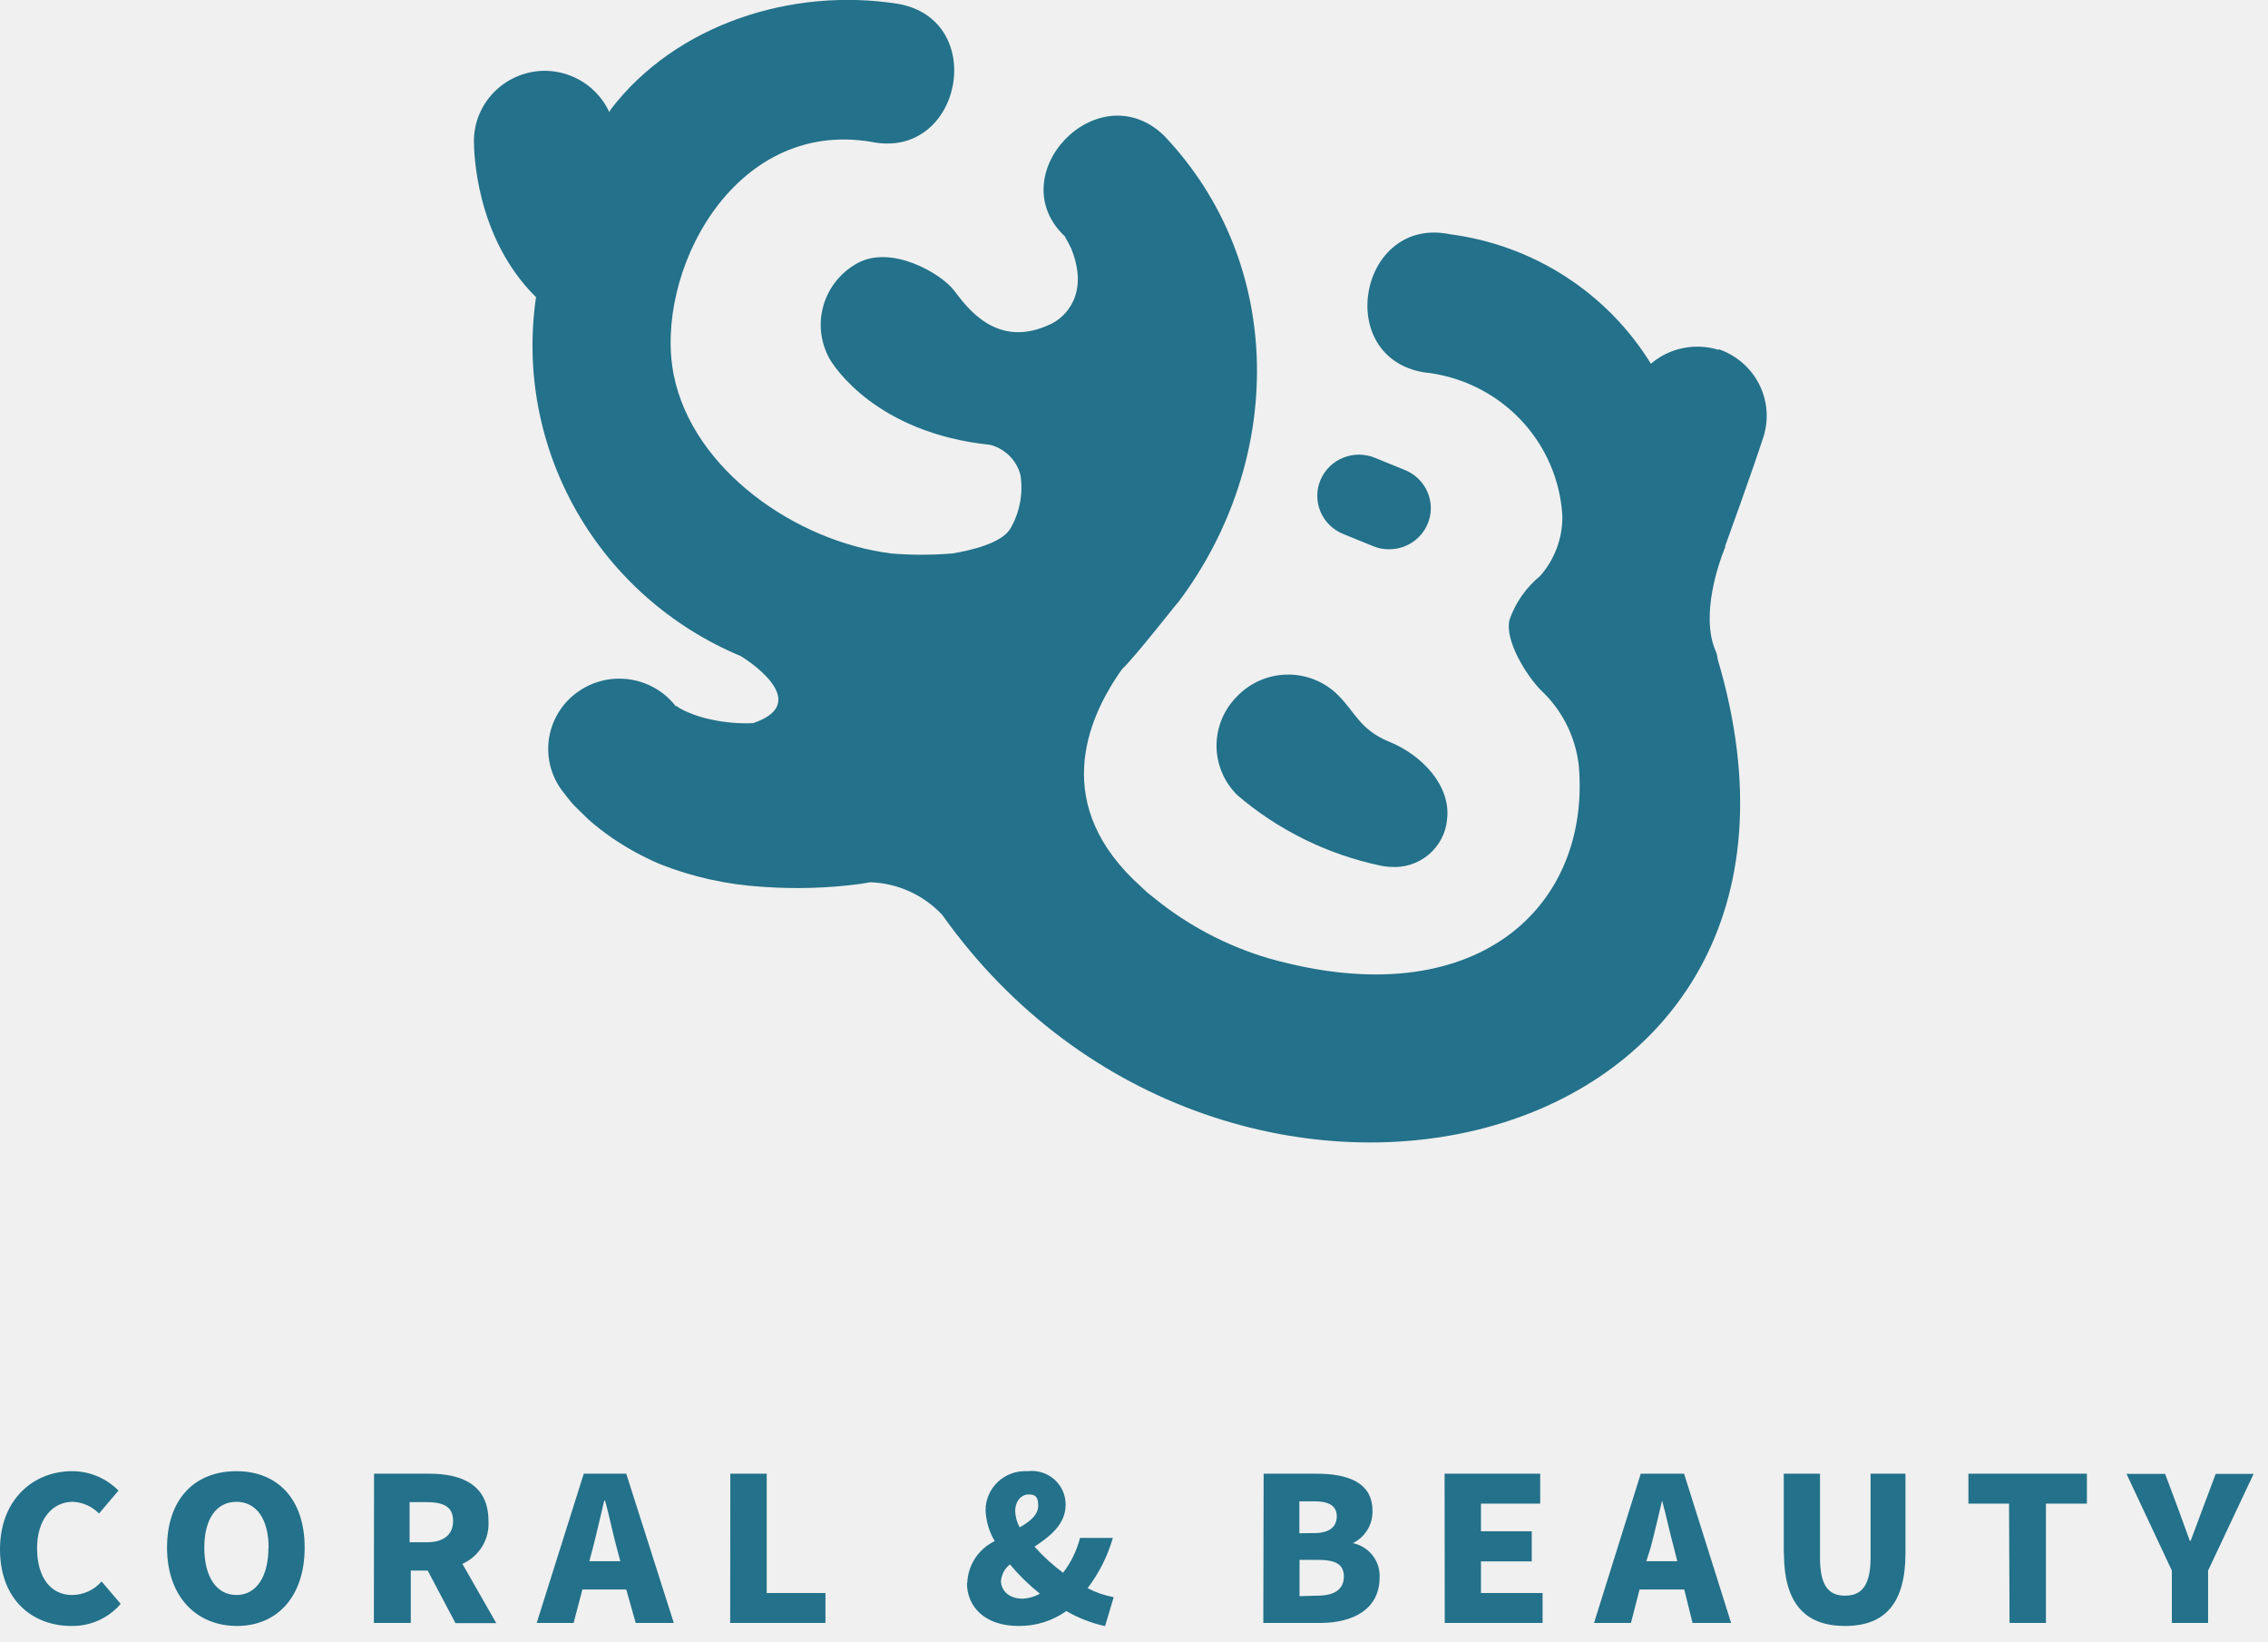
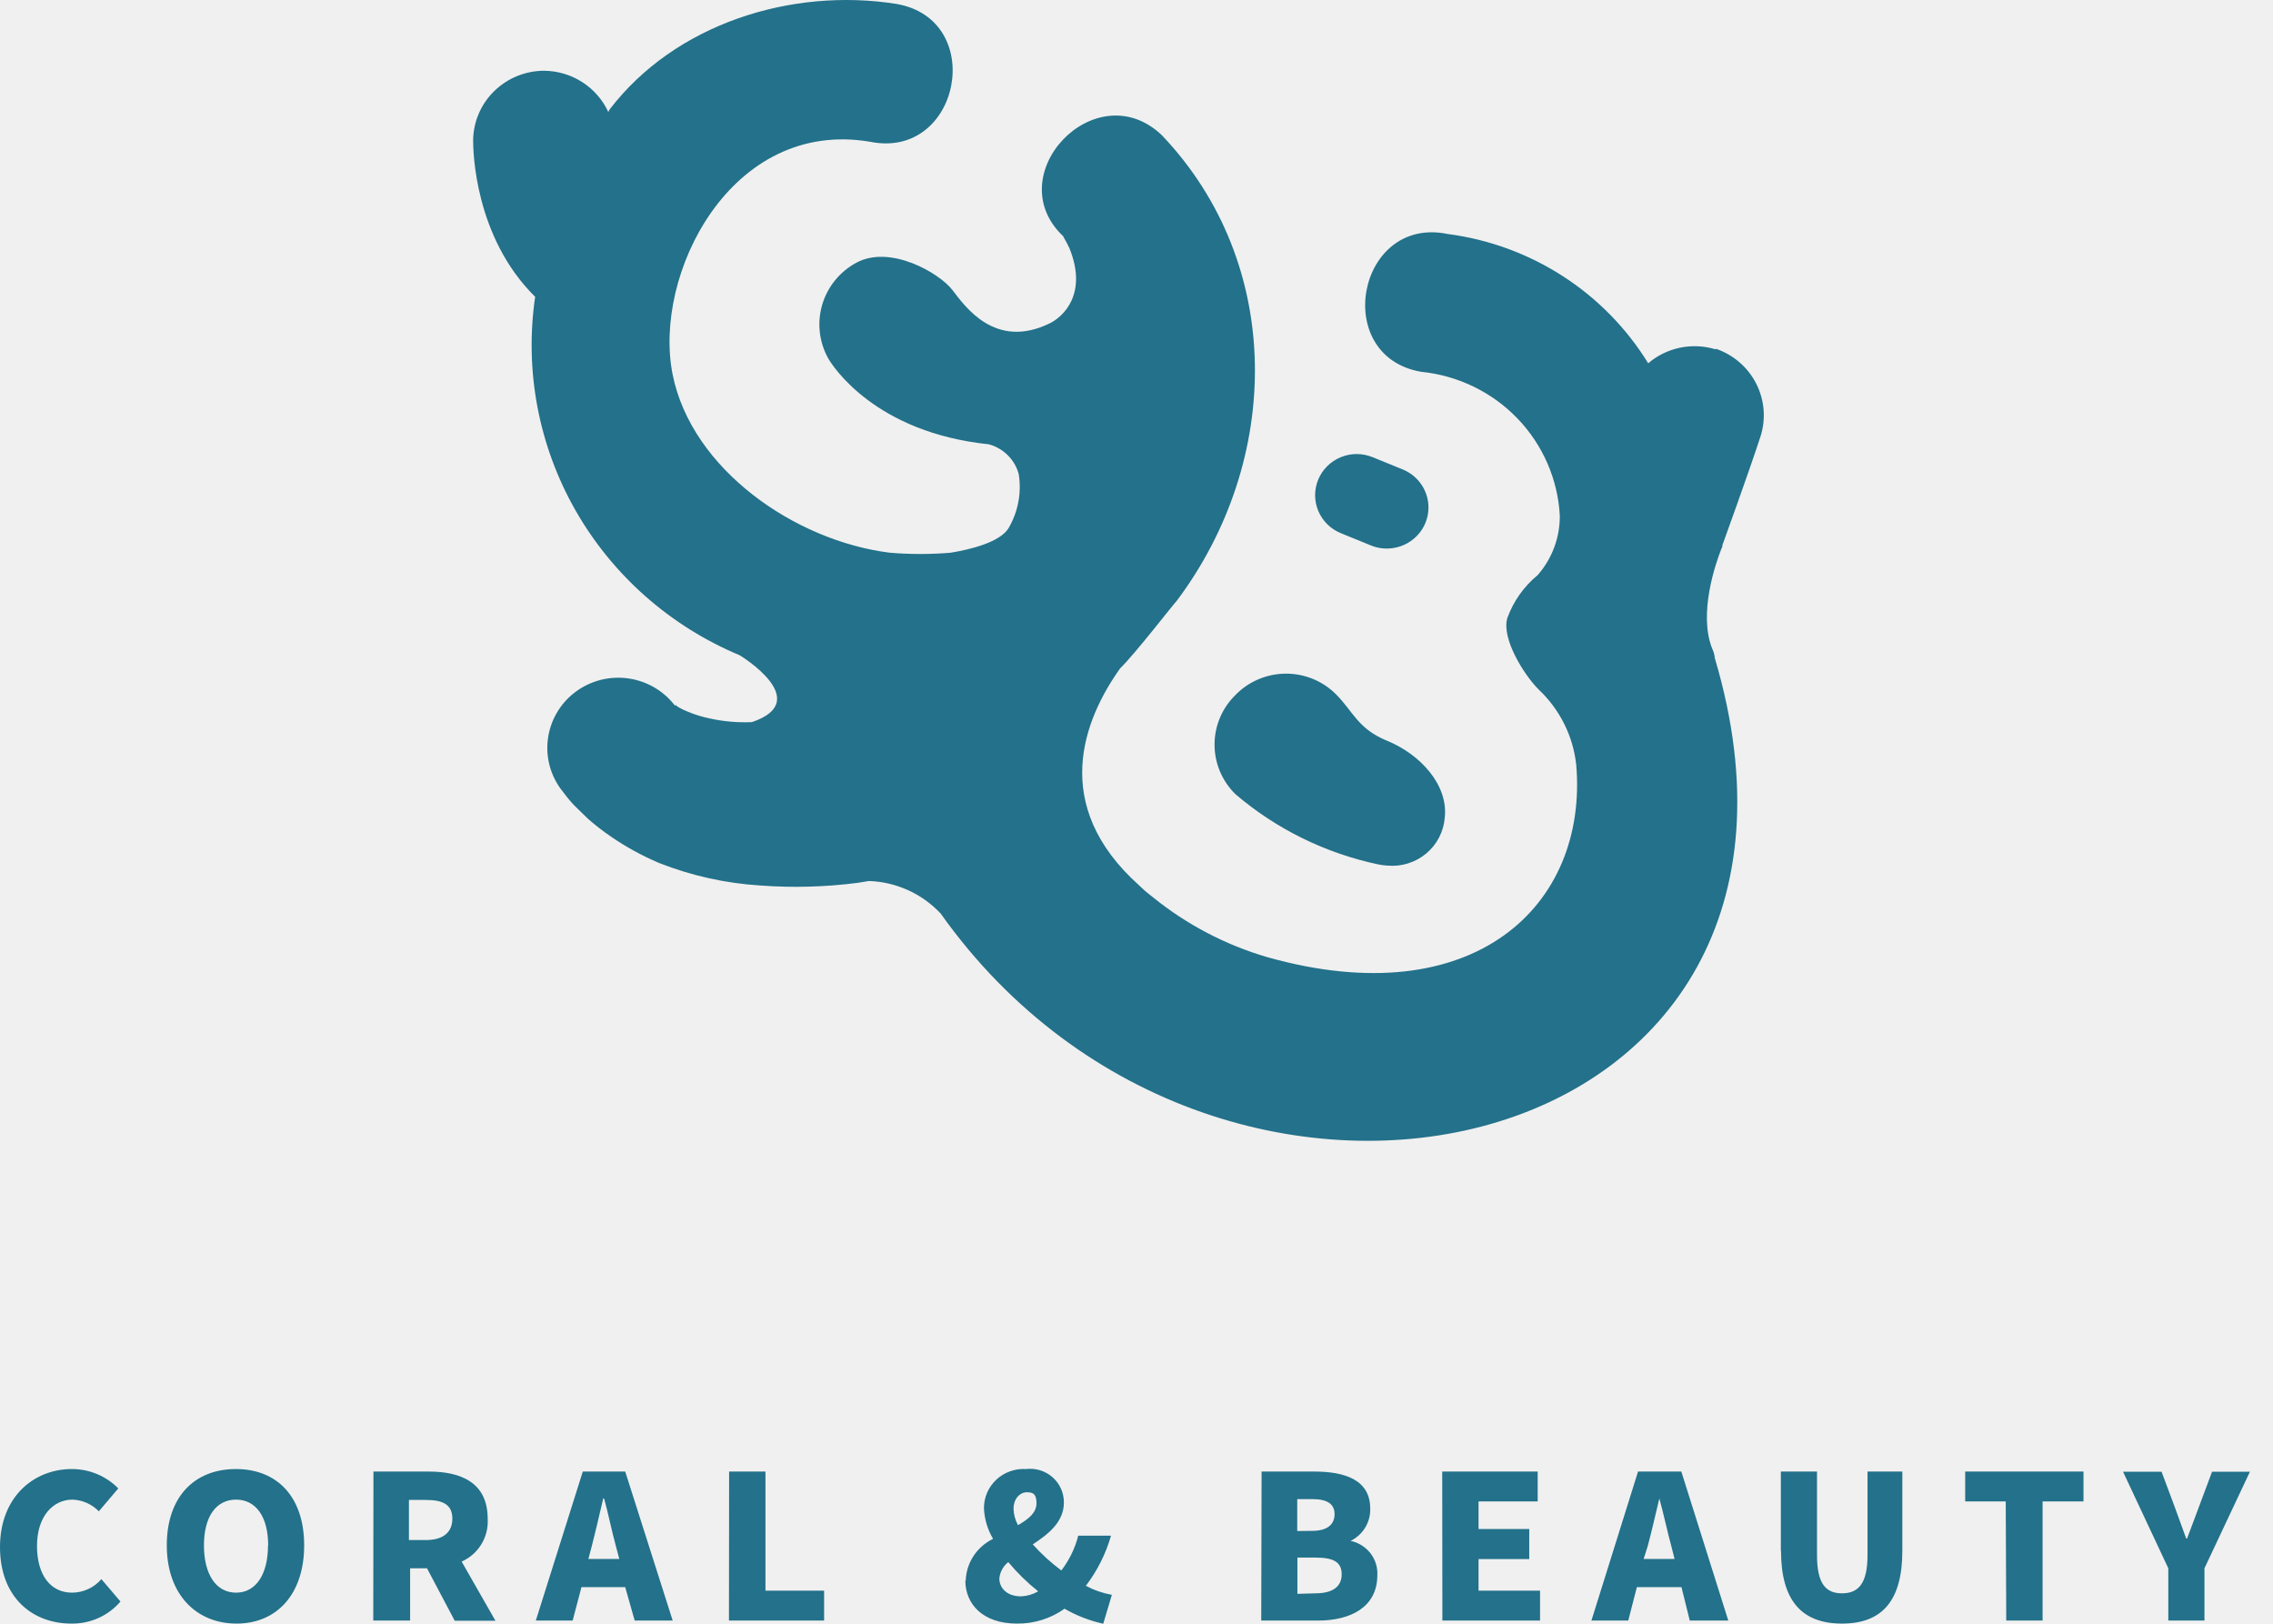
- <svg xmlns="http://www.w3.org/2000/svg" width="134" height="97" viewBox="0 0 134 97" fill="none">
-   <g clip-path="url(#clip0_549_1220)">
-     <path d="M73.12 41.114C73.503 40.721 73.962 40.407 74.469 40.191C74.976 39.975 75.522 39.862 76.075 39.857C76.627 39.852 77.174 39.957 77.685 40.164C78.196 40.372 78.66 40.678 79.05 41.065C80.05 42.053 80.35 43.111 82.05 43.813C84.05 44.613 85.72 46.452 85.5 48.38C85.469 48.786 85.356 49.182 85.168 49.545C84.981 49.909 84.723 50.231 84.409 50.495C84.094 50.759 83.73 50.959 83.337 51.083C82.945 51.206 82.531 51.252 82.12 51.217C81.938 51.209 81.758 51.185 81.58 51.148C78.447 50.489 75.533 49.057 73.11 46.986C72.718 46.601 72.407 46.143 72.196 45.639C71.984 45.135 71.875 44.594 71.876 44.048C71.877 43.502 71.988 42.962 72.201 42.458C72.415 41.954 72.727 41.498 73.12 41.114ZM79.35 31.545L81.12 32.266C81.417 32.392 81.737 32.456 82.06 32.454C82.632 32.458 83.188 32.264 83.631 31.907C84.075 31.549 84.378 31.05 84.49 30.495C84.601 29.941 84.513 29.365 84.241 28.867C83.969 28.369 83.53 27.981 83 27.768L81.23 27.047C80.931 26.925 80.611 26.862 80.288 26.862C79.965 26.863 79.645 26.926 79.346 27.049C79.047 27.171 78.776 27.351 78.548 27.577C78.32 27.803 78.138 28.071 78.015 28.367C77.892 28.662 77.828 28.978 77.829 29.298C77.829 29.617 77.893 29.934 78.017 30.229C78.141 30.524 78.322 30.792 78.551 31.018C78.78 31.244 79.051 31.423 79.35 31.545ZM101.54 20.671C100.858 20.46 100.132 20.424 99.432 20.568C98.732 20.711 98.081 21.029 97.54 21.491C96.266 19.42 94.538 17.657 92.484 16.333C90.43 15.008 88.101 14.157 85.67 13.84C80.33 12.742 78.75 21.066 84.1 21.995C86.272 22.212 88.295 23.191 89.801 24.754C91.307 26.317 92.197 28.361 92.31 30.517C92.319 31.805 91.853 33.052 91 34.026C90.179 34.7 89.557 35.582 89.2 36.577C88.85 37.792 90.2 39.938 91.05 40.788C92.302 41.963 93.092 43.539 93.28 45.236C94 53.58 87.22 60.074 75 56.634C72.535 55.912 70.241 54.713 68.25 53.105L67.77 52.72L67.42 52.393C62.1 47.629 64.14 42.567 66.29 39.542C67.15 38.722 69.61 35.529 69.61 35.588C75.9 27.235 76.01 15.609 68.76 7.997C64.83 4.251 59 10.429 63 14.047C62.92 13.978 62.95 13.998 62.92 13.988C63.05 14.206 63.17 14.433 63.28 14.66C64.4 17.399 62.9 18.753 62.12 19.128C58.9 20.7 57.12 18.14 56.36 17.151C55.6 16.163 52.68 14.443 50.66 15.55C49.689 16.082 48.97 16.971 48.659 18.025C48.348 19.078 48.471 20.21 49 21.175C49.25 21.63 51.76 25.584 58.52 26.286C58.946 26.401 59.334 26.626 59.645 26.936C59.955 27.247 60.178 27.633 60.29 28.055C60.465 29.16 60.249 30.291 59.68 31.258C59.16 32.089 57.41 32.514 56.26 32.701C55.062 32.801 53.858 32.801 52.66 32.701C47.03 32 40.94 27.759 39.81 22.173C38.61 16.242 43.26 6.989 51.49 8.383C56.83 9.47 58.43 1.167 53.06 0.227C46.82 -0.761 39.93 1.414 36.06 6.495L36 6.623C35.668 5.903 35.135 5.29 34.464 4.858C33.793 4.426 33.011 4.191 32.21 4.182C31.102 4.182 30.039 4.613 29.251 5.383C28.462 6.153 28.013 7.199 28 8.294C28 8.897 28.07 14.008 31.67 17.557C31.031 21.919 31.873 26.367 34.065 30.206C36.256 34.044 39.672 37.057 43.78 38.771C43.78 38.771 48.23 41.46 44.5 42.725C43.661 42.763 42.82 42.69 42 42.508C41.551 42.416 41.112 42.28 40.69 42.102C40.5 42.028 40.316 41.938 40.14 41.836L40 41.727H39.93L40 41.826C39.672 41.375 39.256 40.993 38.776 40.704C38.296 40.415 37.762 40.224 37.206 40.142C36.651 40.061 36.084 40.09 35.54 40.229C34.996 40.368 34.485 40.614 34.039 40.951C33.592 41.289 33.219 41.711 32.941 42.194C32.663 42.676 32.485 43.209 32.419 43.761C32.353 44.313 32.4 44.872 32.556 45.406C32.712 45.939 32.976 46.436 33.33 46.867L33.49 47.075L33.6 47.213L33.78 47.431C33.91 47.579 34.01 47.678 34.13 47.797C34.25 47.915 34.57 48.231 34.79 48.439C35.222 48.818 35.676 49.172 36.15 49.497C37.045 50.11 38 50.633 39 51.059C40.916 51.815 42.941 52.265 45 52.393C46.92 52.535 48.85 52.482 50.76 52.235L51.43 52.126C52.23 52.156 53.017 52.341 53.745 52.672C54.472 53.003 55.127 53.473 55.67 54.054C72.32 77.522 110.39 68.882 101.48 38.929C101.467 38.748 101.419 38.57 101.34 38.405C100.48 36.319 101.55 33.275 101.87 32.474L101.93 32.336V32.257C101.93 32.257 103.52 27.877 104.19 25.811C104.518 24.777 104.424 23.657 103.929 22.689C103.434 21.722 102.577 20.983 101.54 20.631V20.671ZM0 91.54C0 88.574 2 86.924 4.25 86.924C4.763 86.922 5.271 87.023 5.743 87.22C6.215 87.417 6.643 87.707 7 88.07L5.85 89.425C5.44 89.003 4.881 88.754 4.29 88.733C3.14 88.733 2.19 89.721 2.19 91.471C2.19 93.221 3.01 94.239 4.26 94.239C4.591 94.238 4.919 94.166 5.219 94.027C5.519 93.889 5.786 93.688 6 93.438L7.13 94.763C6.773 95.18 6.327 95.514 5.824 95.74C5.321 95.966 4.773 96.078 4.22 96.068C1.92 96.068 0 94.525 0 91.54ZM9.87 91.441C9.87 88.555 11.52 86.924 13.96 86.924C16.4 86.924 18 88.564 18 91.441C18 94.318 16.39 96.068 14 96.068C11.61 96.068 9.87 94.338 9.87 91.441ZM15.87 91.441C15.87 89.741 15.14 88.733 13.97 88.733C12.8 88.733 12.07 89.721 12.07 91.441C12.07 93.161 12.79 94.239 13.97 94.239C15.15 94.239 15.86 93.151 15.86 91.441H15.87ZM22.1 87.072H25.37C27.28 87.072 28.86 87.724 28.86 89.86C28.895 90.388 28.767 90.914 28.492 91.368C28.216 91.822 27.808 92.182 27.32 92.4L29.32 95.9H26.91L25.27 92.796H24.27V95.89H22.09L22.1 87.072ZM25.2 91.125C26.2 91.125 26.77 90.69 26.77 89.86C26.77 89.029 26.22 88.752 25.2 88.752H24.2V91.125H25.2ZM34.49 87.072H37L39.81 95.89H37.56L37 93.913H34.41L33.89 95.89H31.71L34.49 87.072ZM34.82 92.242H36.65L36.45 91.491C36.21 90.621 35.99 89.514 35.75 88.663H35.7C35.48 89.583 35.24 90.641 35.02 91.491L34.82 92.242ZM43.15 87.072H45.3V94.12H48.77V95.89H43.14L43.15 87.072ZM57.15 93.527C57.168 93.009 57.328 92.504 57.613 92.069C57.898 91.634 58.298 91.283 58.77 91.056C58.445 90.505 58.26 89.884 58.23 89.247C58.228 88.93 58.292 88.616 58.417 88.325C58.543 88.034 58.728 87.771 58.96 87.553C59.193 87.336 59.468 87.167 59.769 87.059C60.07 86.951 60.39 86.905 60.71 86.924C60.993 86.888 61.28 86.913 61.552 86.997C61.825 87.08 62.076 87.22 62.289 87.407C62.502 87.595 62.672 87.825 62.788 88.082C62.904 88.34 62.962 88.619 62.96 88.901C62.96 90.057 62.05 90.769 61.12 91.382C61.629 91.951 62.195 92.468 62.81 92.924C63.28 92.312 63.62 91.613 63.81 90.868H65.75C65.442 91.939 64.937 92.944 64.26 93.834C64.742 94.089 65.262 94.269 65.8 94.367L65.29 96.078C64.485 95.9 63.712 95.599 63 95.188C62.18 95.772 61.191 96.081 60.18 96.068C58.15 96.068 57.13 94.901 57.13 93.527H57.15ZM60.44 94.456C60.793 94.438 61.136 94.337 61.44 94.16C60.792 93.644 60.199 93.064 59.67 92.43C59.517 92.549 59.392 92.699 59.3 92.869C59.209 93.039 59.154 93.226 59.14 93.418C59.16 94.021 59.65 94.456 60.42 94.456H60.44ZM60.26 90.235C60.88 89.879 61.34 89.504 61.34 88.95C61.34 88.397 61.14 88.298 60.76 88.298C60.38 88.298 59.98 88.653 59.98 89.286C59.993 89.618 60.082 89.942 60.24 90.235H60.26ZM74.66 87.072H77.77C79.62 87.072 81.09 87.576 81.09 89.266C81.101 89.661 80.998 90.05 80.792 90.388C80.587 90.726 80.287 90.999 79.93 91.174C80.401 91.273 80.82 91.537 81.11 91.916C81.4 92.296 81.542 92.766 81.51 93.24C81.49 95.089 79.94 95.89 78 95.89H74.64L74.66 87.072ZM77.66 90.581C78.57 90.581 78.98 90.186 78.98 89.593C78.98 88.999 78.56 88.703 77.66 88.703H76.77V90.591L77.66 90.581ZM77.84 94.278C78.84 94.278 79.4 93.903 79.4 93.151C79.4 92.4 78.88 92.163 77.84 92.163H76.78V94.308L77.84 94.278ZM85.35 87.072H91V88.841H87.5V90.472H90.5V92.252H87.5V94.12H91.14V95.89H85.36L85.35 87.072ZM96.94 87.072H99.5L102.28 95.89H100L99.51 93.913H96.87L96.36 95.89H94.18L96.94 87.072ZM97.27 92.242H99.1L98.91 91.491C98.67 90.621 98.44 89.514 98.2 88.663C97.98 89.583 97.74 90.641 97.51 91.491L97.27 92.242ZM105.39 91.758V87.072H107.53V92.015C107.53 93.685 108.03 94.278 109.01 94.278C109.99 94.278 110.52 93.685 110.52 92.015V87.072H112.58V91.758C112.58 94.723 111.38 96.068 109.01 96.068C106.64 96.068 105.4 94.723 105.4 91.758H105.39ZM118.7 88.841H116.3V87.072H123.3V88.841H120.88V95.89H118.73L118.7 88.841ZM128.32 92.796L125.64 87.082H127.92L128.66 89.059L129.38 91.036H129.43C129.68 90.354 129.92 89.731 130.17 89.059L130.91 87.082H133.15L130.46 92.796V95.89H128.32V92.796Z" fill="#23718A" />
-   </g>
-   <defs>
-     <clipPath id="clip0_549_1220">
-       <rect width="133.16" height="96.068" fill="white" />
-     </clipPath>
-   </defs>
+ <svg xmlns="http://www.w3.org/2000/svg" width="98" height="70" viewBox="0 0 98 70" fill="none">
+   <path d="M53.271 29.957C53.55 29.67 53.884 29.442 54.254 29.285C54.623 29.127 55.021 29.045 55.423 29.041C55.825 29.038 56.224 29.114 56.597 29.265C56.969 29.416 57.307 29.639 57.591 29.921C58.319 30.641 58.538 31.412 59.776 31.923C61.234 32.506 62.45 33.846 62.29 35.25C62.267 35.547 62.185 35.835 62.048 36.1C61.912 36.364 61.724 36.599 61.495 36.792C61.266 36.984 61.001 37.129 60.714 37.219C60.428 37.31 60.127 37.343 59.828 37.317C59.695 37.311 59.564 37.294 59.434 37.267C57.152 36.787 55.029 35.744 53.263 34.235C52.978 33.955 52.752 33.621 52.597 33.254C52.443 32.886 52.364 32.492 52.365 32.094C52.365 31.697 52.446 31.303 52.601 30.936C52.757 30.569 52.984 30.236 53.271 29.957V29.957ZM57.809 22.985L59.099 23.511C59.315 23.603 59.548 23.649 59.784 23.648C60.201 23.651 60.605 23.51 60.928 23.249C61.252 22.989 61.473 22.625 61.554 22.221C61.635 21.817 61.571 21.397 61.373 21.035C61.175 20.672 60.855 20.389 60.469 20.234L59.179 19.709C58.962 19.62 58.728 19.574 58.493 19.574C58.257 19.574 58.024 19.62 57.807 19.71C57.589 19.799 57.392 19.93 57.225 20.095C57.059 20.259 56.927 20.455 56.837 20.67C56.747 20.885 56.701 21.116 56.701 21.349C56.701 21.581 56.748 21.812 56.838 22.027C56.928 22.242 57.061 22.437 57.227 22.602C57.394 22.766 57.592 22.896 57.809 22.985V22.985ZM73.976 15.063C73.479 14.909 72.95 14.884 72.44 14.988C71.93 15.093 71.456 15.324 71.062 15.661C70.133 14.152 68.875 12.868 67.378 11.903C65.882 10.938 64.185 10.318 62.414 10.087C58.523 9.287 57.372 15.351 61.27 16.028C62.853 16.186 64.326 16.899 65.423 18.038C66.52 19.177 67.169 20.666 67.251 22.236C67.257 23.175 66.918 24.084 66.297 24.793C65.699 25.285 65.246 25.926 64.986 26.651C64.731 27.537 65.714 29.1 66.333 29.719C67.246 30.576 67.821 31.724 67.958 32.96C68.483 39.039 63.543 43.77 54.64 41.264C52.845 40.738 51.173 39.864 49.723 38.693L49.373 38.412L49.118 38.174C45.242 34.703 46.728 31.016 48.295 28.812C48.921 28.214 50.714 25.888 50.714 25.931C55.296 19.845 55.376 11.376 50.094 5.83C47.231 3.101 42.984 7.602 45.898 10.238C45.84 10.188 45.861 10.202 45.84 10.195C45.934 10.353 46.022 10.519 46.102 10.684C46.918 12.679 45.825 13.666 45.257 13.94C42.911 15.085 41.614 13.22 41.06 12.499C40.507 11.779 38.379 10.526 36.908 11.333C36.2 11.72 35.676 12.368 35.45 13.136C35.223 13.903 35.313 14.728 35.698 15.431C35.88 15.762 37.709 18.643 42.634 19.154C42.944 19.238 43.227 19.402 43.453 19.628C43.68 19.854 43.842 20.135 43.923 20.443C44.051 21.248 43.894 22.072 43.479 22.777C43.1 23.381 41.825 23.691 40.987 23.828C40.115 23.901 39.237 23.901 38.365 23.828C34.263 23.317 29.826 20.227 29.003 16.158C28.129 11.837 31.517 5.096 37.512 6.111C41.403 6.903 42.569 0.854 38.656 0.17C34.11 -0.551 29.09 1.034 26.271 4.736L26.227 4.829C25.985 4.304 25.597 3.858 25.108 3.543C24.619 3.228 24.05 3.057 23.466 3.05V3.05C22.659 3.05 21.884 3.365 21.31 3.926C20.736 4.486 20.409 5.248 20.399 6.046C20.399 6.486 20.45 10.209 23.073 12.795C22.608 15.973 23.221 19.213 24.817 22.01C26.414 24.806 28.903 27.001 31.895 28.25C31.895 28.25 35.137 30.209 32.42 31.131C31.808 31.158 31.196 31.105 30.599 30.972C30.271 30.905 29.952 30.806 29.644 30.677C29.506 30.622 29.372 30.558 29.244 30.483L29.142 30.404H29.09L29.142 30.476C28.902 30.147 28.599 29.869 28.25 29.658C27.9 29.448 27.511 29.309 27.106 29.249C26.701 29.19 26.288 29.211 25.892 29.312C25.496 29.414 25.124 29.593 24.799 29.838C24.473 30.084 24.201 30.392 23.999 30.744C23.796 31.095 23.667 31.484 23.619 31.886C23.57 32.287 23.604 32.695 23.718 33.084C23.832 33.472 24.024 33.834 24.282 34.148L24.399 34.3L24.479 34.401L24.61 34.559C24.705 34.667 24.778 34.739 24.865 34.825C24.952 34.912 25.186 35.142 25.346 35.294C25.66 35.57 25.991 35.827 26.337 36.064C26.989 36.511 27.684 36.892 28.413 37.202C29.809 37.753 31.284 38.081 32.784 38.174C34.183 38.278 35.589 38.239 36.981 38.059L37.469 37.98C38.052 38.001 38.625 38.136 39.155 38.377C39.685 38.618 40.162 38.961 40.558 39.384C52.688 56.482 80.423 50.187 73.932 28.365C73.922 28.233 73.888 28.103 73.83 27.984C73.204 26.464 73.983 24.246 74.216 23.662L74.26 23.562V23.504C74.26 23.504 75.418 20.314 75.906 18.808C76.145 18.055 76.077 17.238 75.716 16.534C75.356 15.829 74.731 15.291 73.976 15.034V15.063ZM0 66.694C0 64.534 1.457 63.331 3.096 63.331C3.47 63.33 3.84 63.404 4.184 63.547C4.528 63.691 4.84 63.901 5.1 64.166L4.262 65.153C3.964 64.846 3.556 64.665 3.125 64.649C2.288 64.649 1.595 65.369 1.595 66.644C1.595 67.919 2.193 68.66 3.104 68.66C3.345 68.66 3.583 68.607 3.802 68.506C4.021 68.406 4.215 68.259 4.371 68.077L5.194 69.042C4.935 69.346 4.61 69.59 4.243 69.754C3.876 69.918 3.477 70 3.074 69.993C1.399 69.993 0 68.869 0 66.694ZM7.191 66.622C7.191 64.519 8.393 63.331 10.17 63.331C11.948 63.331 13.114 64.526 13.114 66.622C13.114 68.718 11.941 69.993 10.2 69.993C8.458 69.993 7.191 68.732 7.191 66.622ZM11.562 66.622C11.562 65.383 11.03 64.649 10.178 64.649C9.325 64.649 8.793 65.369 8.793 66.622C8.793 67.875 9.318 68.66 10.178 68.66C11.037 68.66 11.555 67.868 11.555 66.622H11.562ZM16.101 63.439H18.483C19.875 63.439 21.026 63.914 21.026 65.47C21.051 65.855 20.958 66.238 20.757 66.569C20.557 66.9 20.259 67.162 19.904 67.321L21.361 69.87H19.605L18.41 67.609H17.682V69.863H16.093L16.101 63.439ZM18.359 66.392C19.088 66.392 19.503 66.075 19.503 65.47C19.503 64.865 19.102 64.663 18.359 64.663H17.631V66.392H18.359ZM25.127 63.439H26.956L29.003 69.863H27.364L26.956 68.423H25.069L24.69 69.863H23.102L25.127 63.439ZM25.368 67.206H26.701L26.555 66.658C26.38 66.025 26.22 65.218 26.045 64.599H26.009C25.849 65.268 25.674 66.039 25.513 66.658L25.368 67.206ZM31.436 63.439H33.003V68.574H35.531V69.863H31.429L31.436 63.439ZM41.636 68.142C41.649 67.764 41.765 67.397 41.973 67.08C42.181 66.763 42.473 66.507 42.816 66.341C42.579 65.94 42.444 65.488 42.423 65.023C42.421 64.793 42.468 64.564 42.559 64.352C42.651 64.14 42.785 63.949 42.955 63.79C43.124 63.631 43.325 63.509 43.544 63.43C43.763 63.351 43.997 63.317 44.23 63.331C44.436 63.305 44.645 63.324 44.843 63.384C45.042 63.445 45.224 63.547 45.38 63.684C45.535 63.82 45.659 63.987 45.743 64.175C45.828 64.363 45.87 64.566 45.869 64.771C45.869 65.614 45.206 66.132 44.528 66.579C44.899 66.994 45.312 67.37 45.76 67.703C46.102 67.257 46.35 66.747 46.488 66.204H47.901C47.677 66.984 47.309 67.717 46.816 68.365C47.167 68.552 47.546 68.683 47.938 68.754L47.566 70C46.98 69.87 46.417 69.652 45.898 69.352C45.3 69.778 44.58 70.002 43.843 69.993C42.364 69.993 41.621 69.143 41.621 68.142H41.636ZM44.033 68.819C44.29 68.806 44.54 68.732 44.761 68.603C44.289 68.227 43.857 67.805 43.472 67.343C43.361 67.43 43.269 67.539 43.203 67.663C43.136 67.787 43.096 67.923 43.086 68.063C43.1 68.502 43.457 68.819 44.018 68.819H44.033ZM43.902 65.744C44.353 65.484 44.688 65.211 44.688 64.807C44.688 64.404 44.543 64.332 44.266 64.332C43.989 64.332 43.698 64.591 43.698 65.052C43.707 65.294 43.772 65.53 43.887 65.744H43.902ZM54.393 63.439H56.658C58.006 63.439 59.077 63.806 59.077 65.038C59.085 65.325 59.01 65.609 58.86 65.855C58.71 66.101 58.492 66.3 58.232 66.428V66.428C58.575 66.5 58.88 66.692 59.092 66.968C59.303 67.245 59.407 67.587 59.383 67.933C59.369 69.28 58.239 69.863 56.826 69.863H54.378L54.393 63.439ZM56.578 65.996C57.241 65.996 57.54 65.708 57.54 65.275C57.54 64.843 57.234 64.627 56.578 64.627H55.93V66.003L56.578 65.996ZM56.709 68.689C57.438 68.689 57.846 68.416 57.846 67.868C57.846 67.321 57.467 67.148 56.709 67.148H55.937V68.711L56.709 68.689ZM62.181 63.439H66.297V64.728H63.747V65.916H65.933V67.213H63.747V68.574H66.399V69.863H62.188L62.181 63.439ZM70.624 63.439H72.49L74.515 69.863H72.854L72.497 68.423H70.573L70.202 69.863H68.614L70.624 63.439ZM70.865 67.206H72.198L72.06 66.658C71.885 66.025 71.717 65.218 71.542 64.599C71.382 65.268 71.207 66.039 71.04 66.658L70.865 67.206ZM76.781 66.853V63.439H78.34V67.04C78.34 68.257 78.704 68.689 79.418 68.689C80.132 68.689 80.518 68.257 80.518 67.04V63.439H82.019V66.853C82.019 69.013 81.144 69.993 79.418 69.993C77.691 69.993 76.788 69.013 76.788 66.853H76.781ZM86.477 64.728H84.729V63.439H89.829V64.728H88.066V69.863H86.499L86.477 64.728ZM93.486 67.609L91.534 63.446H93.195L93.734 64.887L94.258 66.327H94.295C94.477 65.83 94.652 65.376 94.834 64.887L95.373 63.446H97.005L95.045 67.609V69.863H93.486V67.609Z" fill="#23718A" />
</svg>
